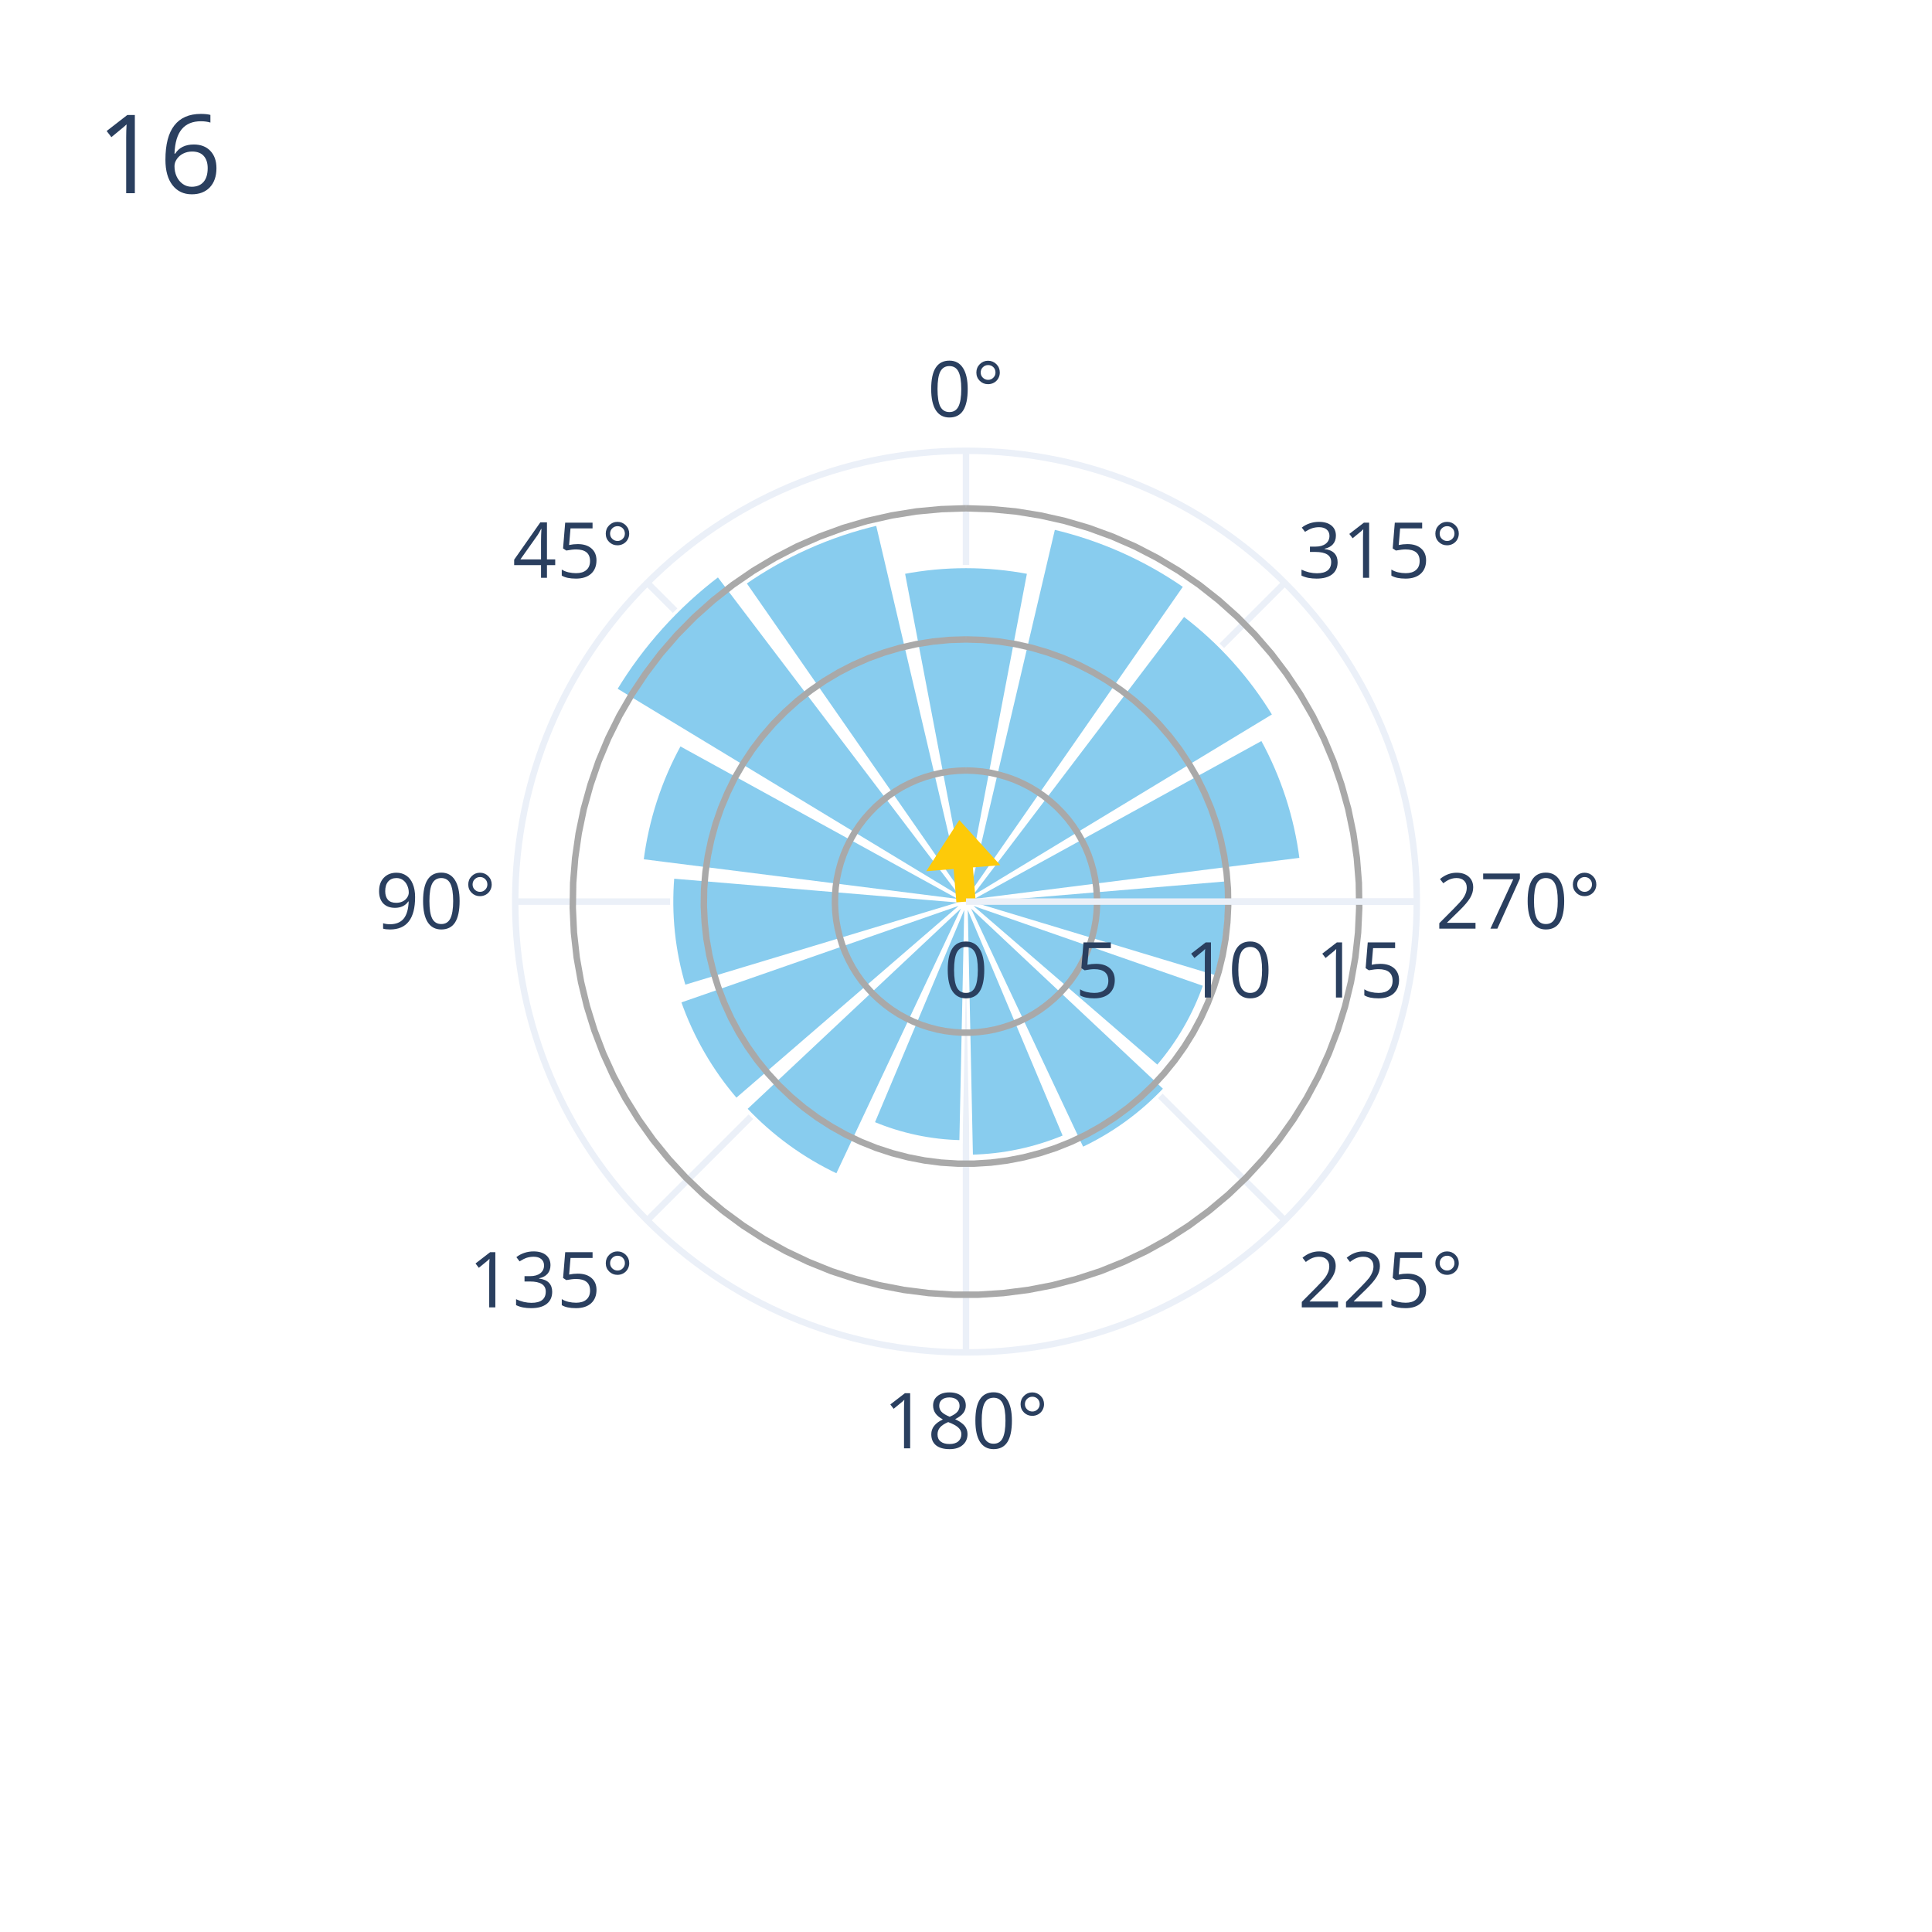
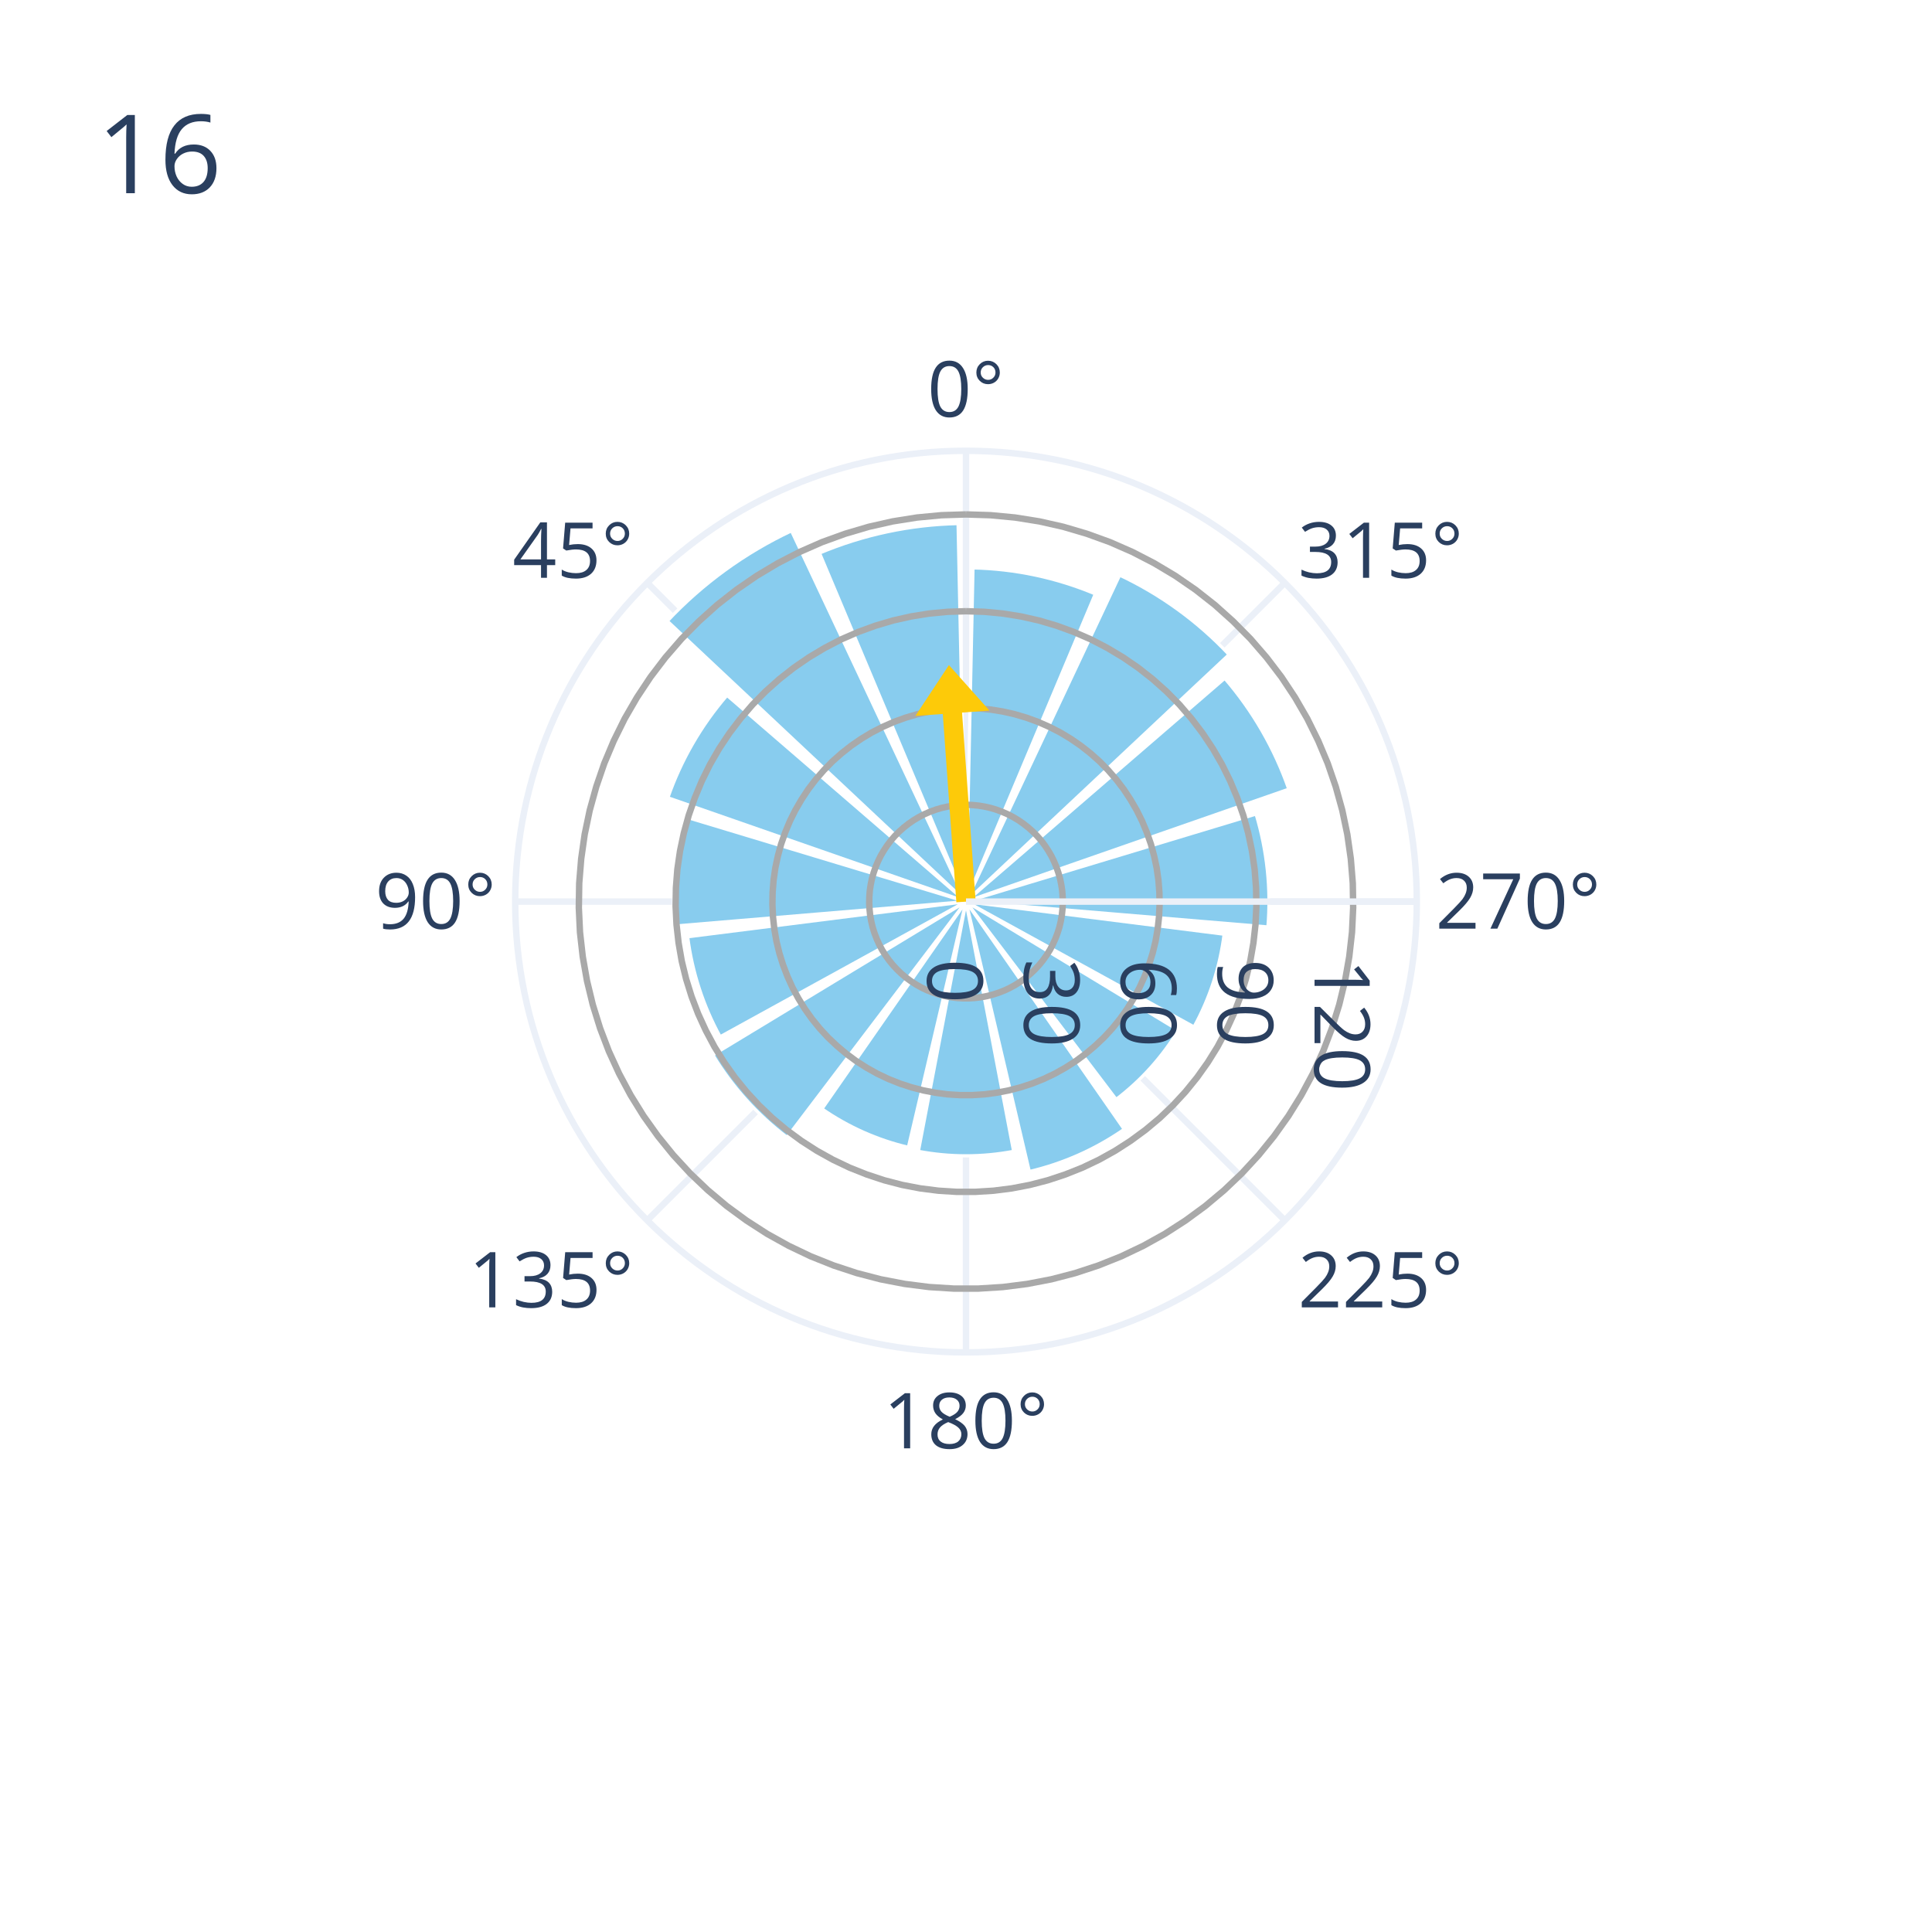
<svg xmlns="http://www.w3.org/2000/svg" class="main-svg" width="300" height="300" style="" viewBox="0 0 300 300">
  <rect x="0" y="0" width="300" height="300" style="fill: rgb(255, 255, 255); fill-opacity: 1;" />
-   <defs id="defs-a8687c">
+   <defs id="defs-2b89de">
    <g class="clips">
-       <clipPath id="clipa8687cpolar-for-traces">
+       <clipPath id="clip2b89depolar-for-traces">
        <path d="M70,0A70,70 0,1,0 -70,-8.572527594031473e-15A70,70 0,1,0 70,1.7145055188062946e-14Z" transform="translate(70,70)" />
      </clipPath>
    </g>
    <g class="gradients" />
    <g class="patterns" />
  </defs>
  <g class="bglayer" />
  <g class="layer-below">
    <g class="imagelayer" />
    <g class="shapelayer" />
  </g>
  <g class="cartesianlayer" />
  <g class="polarlayer">
    <g class="polar">
      <g class="polarsublayer draglayer" />
      <g class="polarsublayer plotbg">
        <path d="M70,0A70,70 0,1,0 -70,-8.572527594031473e-15A70,70 0,1,0 70,1.7145055188062946e-14Z" transform="translate(150,140)" style="fill: rgb(255, 255, 255); fill-opacity: 1;" />
      </g>
      <g class="polarsublayer backplot">
        <g class="maplayer" />
      </g>
      <g class="polarsublayer angular-grid" style="fill: none;">
        <path class="angularaxisgrid" d="M150,140L150,70" style="stroke: rgb(235, 240, 248); stroke-opacity: 1; stroke-width: 1px;" />
        <path class="angularaxisgrid" d="M150,140L100.503,90.503" style="stroke: rgb(235, 240, 248); stroke-opacity: 1; stroke-width: 1px;" />
        <path class="angularaxisgrid" d="M150,140L80,140" style="stroke: rgb(235, 240, 248); stroke-opacity: 1; stroke-width: 1px;" />
        <path class="angularaxisgrid" d="M150,140L100.503,189.497" style="stroke: rgb(235, 240, 248); stroke-opacity: 1; stroke-width: 1px;" />
        <path class="angularaxisgrid" d="M150,140L150,210" style="stroke: rgb(235, 240, 248); stroke-opacity: 1; stroke-width: 1px;" />
        <path class="angularaxisgrid" d="M150,140L199.497,189.497" style="stroke: rgb(235, 240, 248); stroke-opacity: 1; stroke-width: 1px;" />
        <path class="angularaxisgrid" d="M150,140L220,140" style="stroke: rgb(235, 240, 248); stroke-opacity: 1; stroke-width: 1px;" />
        <path class="angularaxisgrid" d="M150,140L199.497,90.503" style="stroke: rgb(235, 240, 248); stroke-opacity: 1; stroke-width: 1px;" />
      </g>
      <g class="polarsublayer radial-grid" display="none" style="fill: none;" />
      <g class="polarsublayer frontplot" transform="translate(80,70)">
        <g class="barlayer">
-           <g class="trace bars" clip-path="url(#clipa8687cpolar-for-traces)" style="opacity: 1;">
+           <g class="trace bars" clip-path="url(#clip2b89depolar-for-traces)" style="opacity: 1;">
            <g class="points">
              <g class="point" style="vector-effect: none; stroke-miterlimit: 2;">
-                 <path d="M70,70L104.013,21.062A59.597,59.597 0,0,0 83.609,11.977L70,70A0,0 0,0,1 70,70Z" style="opacity: 1; stroke-width: 0.5px; fill: rgb(136, 204, 238); fill-opacity: 1; stroke: rgb(255, 255, 255); stroke-opacity: 1;" />
-               </g>
-               <g class="point" style="vector-effect: none; stroke-miterlimit: 2;">
-                 <path d="M70,70L70.828,109.546A39.554,39.554 0,0,0 85.328,106.464L70,70A0,0 0,0,1 70,70Z" style="opacity: 1; stroke-width: 0.5px; fill: rgb(136, 204, 238); fill-opacity: 1; stroke: rgb(255, 255, 255); stroke-opacity: 1;" />
-               </g>
-               <g class="point" style="vector-effect: none; stroke-miterlimit: 2;">
-                 <path d="M70,70L56.245,11.354A60.238,60.238 0,0,0 35.622,20.536L70,70A0,0 0,0,1 70,70Z" style="opacity: 1; stroke-width: 0.5px; fill: rgb(136, 204, 238); fill-opacity: 1; stroke: rgb(255, 255, 255); stroke-opacity: 1;" />
-               </g>
-               <g class="point" style="vector-effect: none; stroke-miterlimit: 2;">
-                 <path d="M70,70L108.786,81.71A40.516,40.516 0,0,0 110.373,66.61L70,70A0,0 0,0,1 70,70Z" style="opacity: 1; stroke-width: 0.5px; fill: rgb(136, 204, 238); fill-opacity: 1; stroke: rgb(255, 255, 255); stroke-opacity: 1;" />
-               </g>
-               <g class="point" style="vector-effect: none; stroke-miterlimit: 2;">
-                 <path d="M70,70L99.732,95.664A39.276,39.276 0,0,0 107.091,82.917L70,70A0,0 0,0,1 70,70Z" style="opacity: 1; stroke-width: 0.5px; fill: rgb(136, 204, 238); fill-opacity: 1; stroke: rgb(255, 255, 255); stroke-opacity: 1;" />
-               </g>
-               <g class="point" style="vector-effect: none; stroke-miterlimit: 2;">
-                 <path d="M70,70L24.459,66.176A45.701,45.701 0,0,0 26.249,83.209L70,70A0,0 0,0,1 70,70Z" style="opacity: 1; stroke-width: 0.5px; fill: rgb(136, 204, 238); fill-opacity: 1; stroke: rgb(255, 255, 255); stroke-opacity: 1;" />
-               </g>
-               <g class="point" style="vector-effect: none; stroke-miterlimit: 2;">
-                 <path d="M70,70L31.526,19.312A63.636,63.636 0,0,0 15.568,37.035L70,70A0,0 0,0,1 70,70Z" style="opacity: 1; stroke-width: 0.5px; fill: rgb(136, 204, 238); fill-opacity: 1; stroke: rgb(255, 255, 255); stroke-opacity: 1;" />
-               </g>
-               <g class="point" style="vector-effect: none; stroke-miterlimit: 2;">
-                 <path d="M70,70L122.045,63.425A52.458,52.458 0,0,0 115.969,44.728L70,70A0,0 0,0,1 70,70Z" style="opacity: 1; stroke-width: 0.5px; fill: rgb(136, 204, 238); fill-opacity: 1; stroke: rgb(255, 255, 255); stroke-opacity: 1;" />
-               </g>
-               <g class="point" style="vector-effect: none; stroke-miterlimit: 2;">
-                 <path d="M70,70L25.494,85.499A47.128,47.128 0,0,0 34.325,100.794L70,70A0,0 0,0,1 70,70Z" style="opacity: 1; stroke-width: 0.5px; fill: rgb(136, 204, 238); fill-opacity: 1; stroke: rgb(255, 255, 255); stroke-opacity: 1;" />
-               </g>
-               <g class="point" style="vector-effect: none; stroke-miterlimit: 2;">
-                 <path d="M70,70L35.746,102.167A46.99,46.99 0,0,0 49.993,112.517L70,70A0,0 0,0,1 70,70Z" style="opacity: 1; stroke-width: 0.5px; fill: rgb(136, 204, 238); fill-opacity: 1; stroke: rgb(255, 255, 255); stroke-opacity: 1;" />
-               </g>
-               <g class="point" style="vector-effect: none; stroke-miterlimit: 2;">
-                 <path d="M70,70L117.841,41.027A55.93,55.93 0,0,0 103.815,25.45L70,70A0,0 0,0,1 70,70Z" style="opacity: 1; stroke-width: 0.5px; fill: rgb(136, 204, 238); fill-opacity: 1; stroke: rgb(255, 255, 255); stroke-opacity: 1;" />
-               </g>
-               <g class="point" style="vector-effect: none; stroke-miterlimit: 2;">
-                 <path d="M70,70L88.064,108.388A42.426,42.426 0,0,0 100.927,99.043L70,70A0,0 0,0,1 70,70Z" style="opacity: 1; stroke-width: 0.5px; fill: rgb(136, 204, 238); fill-opacity: 1; stroke: rgb(255, 255, 255); stroke-opacity: 1;" />
-               </g>
-               <g class="point" style="vector-effect: none; stroke-miterlimit: 2;">
-                 <path d="M70,70L55.546,104.386A37.3,37.3 0,0,0 69.219,107.292L70,70A0,0 0,0,1 70,70Z" style="opacity: 1; stroke-width: 0.5px; fill: rgb(136, 204, 238); fill-opacity: 1; stroke: rgb(255, 255, 255); stroke-opacity: 1;" />
-               </g>
-               <g class="point" style="vector-effect: none; stroke-miterlimit: 2;">
-                 <path d="M70,70L25.559,45.568A50.714,50.714 0,0,0 19.686,63.644L70,70A0,0 0,0,1 70,70Z" style="opacity: 1; stroke-width: 0.5px; fill: rgb(136, 204, 238); fill-opacity: 1; stroke: rgb(255, 255, 255); stroke-opacity: 1;" />
-               </g>
-               <g class="point" style="vector-effect: none; stroke-miterlimit: 2;">
-                 <path d="M70,70L79.748,18.898A52.023,52.023 0,0,0 60.252,18.898L70,70A0,0 0,0,1 70,70Z" style="opacity: 1; stroke-width: 0.5px; fill: rgb(136, 204, 238); fill-opacity: 1; stroke: rgb(255, 255, 255); stroke-opacity: 1;" />
+                 <path d="M70,70L105.406,89.464A40.403,40.403 0,0,0 110.085,75.064L70,70A0,0 0,0,1 70,70Z" style="opacity: 1; stroke-width: 0.5px; fill: rgb(136, 204, 238); fill-opacity: 1; stroke: rgb(255, 255, 255); stroke-opacity: 1;" />
+               </g>
+               <g class="point" style="vector-effect: none; stroke-miterlimit: 2;">
+                 <path d="M70,70L116.882,73.937A47.047,47.047 0,0,0 115.039,56.402L70,70A0,0 0,0,1 70,70Z" style="opacity: 1; stroke-width: 0.5px; fill: rgb(136, 204, 238); fill-opacity: 1; stroke: rgb(255, 255, 255); stroke-opacity: 1;" />
+               </g>
+               <g class="point" style="vector-effect: none; stroke-miterlimit: 2;">
+                 <path d="M70,70L68.77,11.3A58.713,58.713 0,0,0 47.248,15.875L70,70A0,0 0,0,1 70,70Z" style="opacity: 1; stroke-width: 0.5px; fill: rgb(136, 204, 238); fill-opacity: 1; stroke: rgb(255, 255, 255); stroke-opacity: 1;" />
+               </g>
+               <g class="point" style="vector-effect: none; stroke-miterlimit: 2;">
+                 <path d="M70,70L26.778,75.46A43.565,43.565 0,0,0 31.824,90.988L70,70A0,0 0,0,1 70,70Z" style="opacity: 1; stroke-width: 0.5px; fill: rgb(136, 204, 238); fill-opacity: 1; stroke: rgb(255, 255, 255); stroke-opacity: 1;" />
+               </g>
+               <g class="point" style="vector-effect: none; stroke-miterlimit: 2;">
+                 <path d="M70,70L26.539,56.878A45.398,45.398 0,0,0 24.761,73.799L70,70A0,0 0,0,1 70,70Z" style="opacity: 1; stroke-width: 0.5px; fill: rgb(136, 204, 238); fill-opacity: 1; stroke: rgb(255, 255, 255); stroke-opacity: 1;" />
+               </g>
+               <g class="point" style="vector-effect: none; stroke-miterlimit: 2;">
+                 <path d="M70,70L42.905,12.42A63.636,63.636 0,0,0 23.611,26.438L70,70A0,0 0,0,1 70,70Z" style="opacity: 1; stroke-width: 0.5px; fill: rgb(136, 204, 238); fill-opacity: 1; stroke: rgb(255, 255, 255); stroke-opacity: 1;" />
+               </g>
+               <g class="point" style="vector-effect: none; stroke-miterlimit: 2;">
+                 <path d="M70,70L62.602,108.779A39.479,39.479 0,0,0 77.398,108.779L70,70A0,0 0,0,1 70,70Z" style="opacity: 1; stroke-width: 0.5px; fill: rgb(136, 204, 238); fill-opacity: 1; stroke: rgb(255, 255, 255); stroke-opacity: 1;" />
+               </g>
+               <g class="point" style="vector-effect: none; stroke-miterlimit: 2;">
+                 <path d="M70,70L30.685,93.81A45.963,45.963 0,0,0 42.211,106.611L70,70A0,0 0,0,1 70,70Z" style="opacity: 1; stroke-width: 0.5px; fill: rgb(136, 204, 238); fill-opacity: 1; stroke: rgb(255, 255, 255); stroke-opacity: 1;" />
+               </g>
+               <g class="point" style="vector-effect: none; stroke-miterlimit: 2;">
+                 <path d="M70,70L90.085,22.221A51.829,51.829 0,0,0 71.085,18.182L70,70A0,0 0,0,1 70,70Z" style="opacity: 1; stroke-width: 0.5px; fill: rgb(136, 204, 238); fill-opacity: 1; stroke: rgb(255, 255, 255); stroke-opacity: 1;" />
+               </g>
+               <g class="point" style="vector-effect: none; stroke-miterlimit: 2;">
+                 <path d="M70,70L110.848,31.641A56.035,56.035 0,0,0 93.859,19.298L70,70A0,0 0,0,1 70,70Z" style="opacity: 1; stroke-width: 0.5px; fill: rgb(136, 204, 238); fill-opacity: 1; stroke: rgb(255, 255, 255); stroke-opacity: 1;" />
+               </g>
+               <g class="point" style="vector-effect: none; stroke-miterlimit: 2;">
+                 <path d="M70,70L79.832,111.917A43.055,43.055 0,0,0 94.572,105.354L70,70A0,0 0,0,1 70,70Z" style="opacity: 1; stroke-width: 0.5px; fill: rgb(136, 204, 238); fill-opacity: 1; stroke: rgb(255, 255, 255); stroke-opacity: 1;" />
+               </g>
+               <g class="point" style="vector-effect: none; stroke-miterlimit: 2;">
+                 <path d="M70,70L47.632,102.183A39.193,39.193 0,0,0 61.05,108.158L70,70A0,0 0,0,1 70,70Z" style="opacity: 1; stroke-width: 0.5px; fill: rgb(136, 204, 238); fill-opacity: 1; stroke: rgb(255, 255, 255); stroke-opacity: 1;" />
+               </g>
+               <g class="point" style="vector-effect: none; stroke-miterlimit: 2;">
+                 <path d="M70,70L93.314,100.715A38.561,38.561 0,0,0 102.984,89.976L70,70A0,0 0,0,1 70,70Z" style="opacity: 1; stroke-width: 0.5px; fill: rgb(136, 204, 238); fill-opacity: 1; stroke: rgb(255, 255, 255); stroke-opacity: 1;" />
+               </g>
+               <g class="point" style="vector-effect: none; stroke-miterlimit: 2;">
+                 <path d="M70,70L32.888,37.966A49.025,49.025 0,0,0 23.702,53.877L70,70A0,0 0,0,1 70,70Z" style="opacity: 1; stroke-width: 0.5px; fill: rgb(136, 204, 238); fill-opacity: 1; stroke: rgb(255, 255, 255); stroke-opacity: 1;" />
+               </g>
+               <g class="point" style="vector-effect: none; stroke-miterlimit: 2;">
+                 <path d="M70,70L120.124,52.545A53.076,53.076 0,0,0 110.179,35.319L70,70A0,0 0,0,1 70,70Z" style="opacity: 1; stroke-width: 0.5px; fill: rgb(136, 204, 238); fill-opacity: 1; stroke: rgb(255, 255, 255); stroke-opacity: 1;" />
              </g>
            </g>
          </g>
        </g>
        <g class="scatterlayer">
-           <g class="trace scatter trace28e422" style="stroke-miterlimit: 2; opacity: 1;">
-             <g class="fills" clip-path="url(#clipa8687cpolar-for-traces)" />
-             <g class="errorbars" />
-             <g class="lines">
-               <path class="js-line" d="M70,70L69.37,62.32" clip-path="url(#clipa8687cpolar-for-traces)" style="vector-effect: none; fill: none; stroke: rgb(253, 202, 9); stroke-opacity: 1; stroke-width: 3px; opacity: 1;" />
-             </g>
-             <g class="points" clip-path="url(#clipa8687cpolar-for-traces)" />
-             <g class="text" clip-path="url(#clipa8687cpolar-for-traces)" />
-           </g>
-           <g class="trace scatter trace7b332e" style="stroke-miterlimit: 2; opacity: 1;">
-             <g class="fills" clip-path="url(#clipa8687cpolar-for-traces)" />
+           <g class="trace scatter trace5d83eb" style="stroke-miterlimit: 2; opacity: 1;">
+             <g class="fills" clip-path="url(#clip2b89depolar-for-traces)" />
+             <g class="errorbars" />
+             <g class="lines">
+               <path class="js-line" d="M70,70L70,70L70,70L70,70L70,70L70,70L70,70L70,70L70,70L70,70L70,70L70,70L70,70L70,70L70,70L70,70L70,70L70,70L70,70L70,70L70,70L70,70L70,70L70,70L70,70L70,70L70,70L70,70L70,70L70,70L70,70L70,70L70,70L70,70L70,70L70,70L70,70L70,70L70,70L70,70L70,70L70,70L70,70L70,70L70,70L70,70L70,70L70,70L70,70L70,70L70,70L70,70L70,70L70,70L70,70L70,70L70,70L70,70L70,70L70,70L70,70L70,70L70,70L70,70L70,70L70,70L70,70L70,70L70,70L70,70L70,70L70,70L70,70L70,70L70,70L70,70L70,70L70,70L70,70L70,70L70,70L70,70L70,70L70,70L70,70L70,70L70,70L70,70L70,70L70,70L70,70L70,70L70,70L70,70L70,70L70,70L70,70L70,70L70,70L70,70" clip-path="url(#clip2b89depolar-for-traces)" style="vector-effect: none; fill: none; stroke: rgb(169, 169, 169); stroke-opacity: 1; stroke-width: 1px; opacity: 1;" />
+             </g>
+             <g class="points" clip-path="url(#clip2b89depolar-for-traces)" />
+             <g class="text" clip-path="url(#clip2b89depolar-for-traces)" />
+           </g>
+           <g class="trace scatter tracef90b15" style="stroke-miterlimit: 2; opacity: 1;">
+             <g class="fills" clip-path="url(#clip2b89depolar-for-traces)" />
+             <g class="errorbars" />
+             <g class="lines">
+               <path class="js-line" d="M70,54.97L69.05,55L68.1,55.09L67.16,55.24L66.22,55.45L65.31,55.72L64.41,56.05L63.54,56.43L62.69,56.87L61.87,57.36L61.09,57.9L60.34,58.49L59.63,59.12L58.96,59.8L58.33,60.52L57.76,61.28L57.23,62.08L56.75,62.9L56.33,63.76L55.96,64.64L55.65,65.54L55.39,66.46L55.2,67.39L55.06,68.33L54.99,69.28L54.97,70.24L55.02,71.19L55.12,72.14L55.29,73.08L55.51,74.01L55.8,74.92L56.14,75.81L56.53,76.67L56.98,77.52L57.49,78.33L58.04,79.1L58.64,79.84L59.29,80.54L59.98,81.2L60.71,81.82L61.48,82.38L62.28,82.9L63.11,83.36L63.97,83.77L64.86,84.12L65.77,84.42L66.69,84.66L67.63,84.84L68.57,84.96L69.52,85.02L70.48,85.02L71.43,84.96L72.37,84.84L73.31,84.66L74.23,84.42L75.14,84.12L76.03,83.77L76.89,83.36L77.72,82.9L78.52,82.38L79.29,81.82L80.02,81.2L80.71,80.54L81.36,79.84L81.96,79.1L82.51,78.33L83.02,77.52L83.47,76.67L83.86,75.81L84.2,74.92L84.49,74.01L84.71,73.08L84.88,72.14L84.98,71.19L85.03,70.24L85.01,69.28L84.94,68.33L84.8,67.39L84.61,66.46L84.35,65.54L84.04,64.64L83.67,63.76L83.25,62.9L82.77,62.08L82.24,61.28L81.67,60.52L81.04,59.8L80.37,59.12L79.66,58.49L78.91,57.9L78.13,57.36L77.31,56.87L76.46,56.43L75.59,56.05L74.69,55.72L73.78,55.45L72.84,55.24L71.9,55.09L70.95,55L70,54.97" clip-path="url(#clip2b89depolar-for-traces)" style="vector-effect: none; fill: none; stroke: rgb(169, 169, 169); stroke-opacity: 1; stroke-width: 1px; opacity: 1;" />
+             </g>
+             <g class="points" clip-path="url(#clip2b89depolar-for-traces)" />
+             <g class="text" clip-path="url(#clip2b89depolar-for-traces)" />
+           </g>
+           <g class="trace scatter trace8677c2" style="stroke-miterlimit: 2; opacity: 1;">
+             <g class="fills" clip-path="url(#clip2b89depolar-for-traces)" />
+             <g class="errorbars" />
+             <g class="lines">
+               <path class="js-line" d="M70,39.94L68.09,40L66.19,40.18L64.31,40.48L62.45,40.9L60.62,41.44L58.83,42.09L57.08,42.86L55.38,43.73L53.75,44.71L52.18,45.79L50.68,46.97L49.25,48.24L47.92,49.6L46.67,51.04L45.51,52.56L44.46,54.15L43.5,55.8L42.65,57.51L41.92,59.27L41.29,61.07L40.79,62.91L40.39,64.78L40.12,66.67L39.97,68.57L39.94,70.48L40.03,72.38L40.24,74.28L40.57,76.16L41.02,78.01L41.59,79.83L42.27,81.61L43.06,83.35L43.97,85.03L44.97,86.65L46.08,88.21L47.28,89.69L48.57,91.09L49.96,92.4L51.42,93.63L52.95,94.76L54.56,95.79L56.22,96.72L57.95,97.54L59.72,98.25L61.53,98.84L63.38,99.32L65.25,99.68L67.14,99.93L69.05,100.05L70.95,100.05L72.86,99.93L74.75,99.68L76.62,99.32L78.47,98.84L80.28,98.25L82.05,97.54L83.78,96.72L85.44,95.79L87.05,94.76L88.58,93.63L90.04,92.4L91.43,91.09L92.72,89.69L93.92,88.21L95.03,86.65L96.03,85.03L96.94,83.35L97.73,81.61L98.41,79.83L98.98,78.01L99.43,76.16L99.76,74.28L99.97,72.38L100.06,70.48L100.03,68.57L99.88,66.67L99.61,64.78L99.21,62.91L98.71,61.07L98.08,59.27L97.35,57.51L96.5,55.8L95.54,54.15L94.49,52.56L93.33,51.04L92.08,49.6L90.75,48.24L89.32,46.97L87.82,45.79L86.25,44.71L84.62,43.73L82.92,42.86L81.17,42.09L79.38,41.44L77.55,40.9L75.69,40.48L73.81,40.18L71.91,40L70,39.94" clip-path="url(#clip2b89depolar-for-traces)" style="vector-effect: none; fill: none; stroke: rgb(169, 169, 169); stroke-opacity: 1; stroke-width: 1px; opacity: 1;" />
+             </g>
+             <g class="points" clip-path="url(#clip2b89depolar-for-traces)" />
+             <g class="text" clip-path="url(#clip2b89depolar-for-traces)" />
+           </g>
+           <g class="trace scatter trace3f25cc" style="stroke-miterlimit: 2; opacity: 1;">
+             <g class="fills" clip-path="url(#clip2b89depolar-for-traces)" />
+             <g class="errorbars" />
+             <g class="lines">
+               <path class="js-line" d="M70,24.91L67.14,25L64.29,25.27L61.47,25.72L58.67,26.35L55.93,27.16L53.24,28.14L50.62,29.28L48.08,30.6L45.62,32.07L43.26,33.69L41.01,35.46L38.88,37.36L36.87,39.4L35,41.57L33.27,43.84L31.68,46.23L30.25,48.7L28.98,51.27L27.88,53.91L26.94,56.61L26.18,59.37L25.59,62.17L25.18,65L24.96,67.85L24.91,70.72L25.05,73.57L25.37,76.42L25.86,79.24L26.54,82.02L27.39,84.75L28.41,87.42L29.6,90.02L30.95,92.55L32.46,94.98L34.12,97.31L35.92,99.53L37.86,101.63L39.93,103.61L42.13,105.45L44.43,107.14L46.84,108.69L49.34,110.08L51.92,111.31L54.58,112.37L57.3,113.27L60.07,113.99L62.88,114.53L65.71,114.89L68.57,115.07L71.43,115.07L74.29,114.89L77.12,114.53L79.93,113.99L82.7,113.27L85.42,112.37L88.08,111.31L90.66,110.08L93.16,108.69L95.57,107.14L97.87,105.45L100.07,103.61L102.14,101.63L104.08,99.53L105.88,97.31L107.54,94.98L109.05,92.55L110.4,90.02L111.59,87.42L112.61,84.75L113.46,82.02L114.14,79.24L114.63,76.42L114.95,73.57L115.09,70.72L115.04,67.85L114.82,65L114.41,62.17L113.82,59.37L113.06,56.61L112.12,53.91L111.02,51.27L109.75,48.7L108.32,46.23L106.73,43.84L105,41.57L103.13,39.4L101.12,37.36L98.99,35.46L96.74,33.69L94.38,32.07L91.92,30.6L89.38,29.28L86.76,28.14L84.07,27.16L81.33,26.35L78.53,25.72L75.71,25.27L72.86,25L70,24.91" clip-path="url(#clip2b89depolar-for-traces)" style="vector-effect: none; fill: none; stroke: rgb(169, 169, 169); stroke-opacity: 1; stroke-width: 1px; opacity: 1;" />
+             </g>
+             <g class="points" clip-path="url(#clip2b89depolar-for-traces)" />
+             <g class="text" clip-path="url(#clip2b89depolar-for-traces)" />
+           </g>
+           <g class="trace scatter tracecca7b3" style="stroke-miterlimit: 2; opacity: 1;">
+             <g class="fills" clip-path="url(#clip2b89depolar-for-traces)" />
+             <g class="errorbars" />
+             <g class="lines">
+               <path class="js-line" d="M70,9.88L66.19,10L62.39,10.36L58.62,10.96L54.9,11.8L51.24,12.88L47.65,14.18L44.16,15.71L40.77,17.46L37.49,19.42L34.35,21.58L31.35,23.94L28.51,26.49L25.83,29.2L23.33,32.09L21.02,35.12L18.91,38.3L17,41.6L15.31,45.02L13.83,48.54L12.59,52.15L11.57,55.83L10.79,59.56L10.25,63.34L9.94,67.14L9.88,70.95L10.06,74.76L10.49,78.56L11.15,82.31L12.05,86.02L13.18,89.66L14.54,93.23L16.13,96.7L17.93,100.06L19.94,103.3L22.16,106.41L24.56,109.37L27.15,112.18L29.91,114.81L32.83,117.26L35.91,119.52L39.12,121.59L42.45,123.44L45.89,125.08L49.44,126.5L53.06,127.69L56.75,128.65L60.5,129.37L64.28,129.85L68.09,130.09L71.91,130.09L75.72,129.85L79.5,129.37L83.25,128.65L86.94,127.69L90.56,126.5L94.11,125.08L97.55,123.44L100.88,121.59L104.09,119.52L107.17,117.26L110.09,114.81L112.85,112.18L115.44,109.37L117.84,106.41L120.06,103.3L122.07,100.06L123.87,96.7L125.46,93.23L126.82,89.66L127.95,86.02L128.85,82.31L129.51,78.56L129.94,74.76L130.12,70.95L130.06,67.14L129.75,63.34L129.21,59.56L128.43,55.83L127.41,52.15L126.17,48.54L124.69,45.02L123,41.6L121.09,38.3L118.98,35.12L116.67,32.09L114.17,29.2L111.49,26.49L108.65,23.94L105.65,21.58L102.51,19.42L99.23,17.46L95.84,15.71L92.35,14.18L88.76,12.88L85.1,11.8L81.38,10.96L77.61,10.36L73.81,10L70,9.88" clip-path="url(#clip2b89depolar-for-traces)" style="vector-effect: none; fill: none; stroke: rgb(169, 169, 169); stroke-opacity: 1; stroke-width: 1px; opacity: 1;" />
+             </g>
+             <g class="points" clip-path="url(#clip2b89depolar-for-traces)" />
+             <g class="text" clip-path="url(#clip2b89depolar-for-traces)" />
+           </g>
+           <g class="trace scatter tracef19e7d" style="stroke-miterlimit: 2; opacity: 1;">
+             <g class="fills" clip-path="url(#clip2b89depolar-for-traces)" />
+             <g class="errorbars" />
+             <g class="lines">
+               <path class="js-line" d="M70,70L67.71,38.26" clip-path="url(#clip2b89depolar-for-traces)" style="vector-effect: none; fill: none; stroke: rgb(253, 202, 9); stroke-opacity: 1; stroke-width: 3px; opacity: 1;" />
+             </g>
+             <g class="points" clip-path="url(#clip2b89depolar-for-traces)" />
+             <g class="text" clip-path="url(#clip2b89depolar-for-traces)" />
+           </g>
+           <g class="trace scatter trace756804" style="stroke-miterlimit: 2; opacity: 1;">
+             <g class="fills" clip-path="url(#clip2b89depolar-for-traces)" />
            <g class="errorbars" />
            <g class="lines" />
            <g class="points">
              <path class="point" transform="translate(70,70)" d="M0,0Z" style="opacity: 1; stroke-width: 0px; fill: rgb(253, 202, 9); fill-opacity: 1;" />
-               <path class="point" transform="translate(69.37,62.32)" d="M-5.546,2.963L5.955,2.02L-0.409,-4.983Z" style="opacity: 1; stroke-width: 0px; fill: rgb(253, 202, 9); fill-opacity: 1;" />
+               <path class="point" transform="translate(67.71,38.26)" d="M-5.575,2.909L5.935,2.078L-0.36,-4.987Z" style="opacity: 1; stroke-width: 0px; fill: rgb(253, 202, 9); fill-opacity: 1;" />
            </g>
            <g class="text" />
-           </g>
-           <g class="trace scatter trace45ed5b" style="stroke-miterlimit: 2; opacity: 1;">
-             <g class="fills" clip-path="url(#clipa8687cpolar-for-traces)" />
-             <g class="errorbars" />
-             <g class="lines">
-               <path class="js-line" d="M70,70L70,70L70,70L70,70L70,70L70,70L70,70L70,70L70,70L70,70L70,70L70,70L70,70L70,70L70,70L70,70L70,70L70,70L70,70L70,70L70,70L70,70L70,70L70,70L70,70L70,70L70,70L70,70L70,70L70,70L70,70L70,70L70,70L70,70L70,70L70,70L70,70L70,70L70,70L70,70L70,70L70,70L70,70L70,70L70,70L70,70L70,70L70,70L70,70L70,70L70,70L70,70L70,70L70,70L70,70L70,70L70,70L70,70L70,70L70,70L70,70L70,70L70,70L70,70L70,70L70,70L70,70L70,70L70,70L70,70L70,70L70,70L70,70L70,70L70,70L70,70L70,70L70,70L70,70L70,70L70,70L70,70L70,70L70,70L70,70L70,70L70,70L70,70L70,70L70,70L70,70L70,70L70,70L70,70L70,70L70,70L70,70L70,70L70,70L70,70" clip-path="url(#clipa8687cpolar-for-traces)" style="vector-effect: none; fill: none; stroke: rgb(169, 169, 169); stroke-opacity: 1; stroke-width: 1px; opacity: 1;" />
-             </g>
-             <g class="points" clip-path="url(#clipa8687cpolar-for-traces)" />
-             <g class="text" clip-path="url(#clipa8687cpolar-for-traces)" />
-           </g>
-           <g class="trace scatter trace997179" style="stroke-miterlimit: 2; opacity: 1;">
-             <g class="fills" clip-path="url(#clipa8687cpolar-for-traces)" />
-             <g class="errorbars" />
-             <g class="lines">
-               <path class="js-line" d="M70,49.64L68.71,49.69L67.42,49.81L66.15,50.01L64.89,50.3L63.65,50.66L62.43,51.1L61.25,51.62L60.1,52.21L58.99,52.88L57.93,53.61L56.92,54.41L55.95,55.27L55.05,56.19L54.2,57.16L53.42,58.19L52.7,59.27L52.06,60.39L51.48,61.54L50.98,62.74L50.56,63.96L50.22,65.2L49.95,66.47L49.77,67.74L49.67,69.03L49.65,70.32L49.71,71.61L49.85,72.9L50.08,74.17L50.38,75.42L50.76,76.66L51.22,77.86L51.76,79.04L52.37,80.18L53.05,81.28L53.8,82.33L54.62,83.33L55.49,84.28L56.43,85.17L57.42,86L58.46,86.77L59.54,87.47L60.67,88.09L61.84,88.65L63.04,89.13L64.27,89.53L65.52,89.86L66.78,90.1L68.07,90.26L69.35,90.35L70.65,90.35L71.93,90.26L73.22,90.1L74.48,89.86L75.73,89.53L76.96,89.13L78.16,88.65L79.33,88.09L80.46,87.47L81.54,86.77L82.58,86L83.57,85.17L84.51,84.28L85.38,83.33L86.2,82.33L86.95,81.28L87.63,80.18L88.24,79.04L88.78,77.86L89.24,76.66L89.62,75.42L89.92,74.17L90.15,72.9L90.29,71.61L90.35,70.32L90.33,69.03L90.23,67.74L90.05,66.47L89.78,65.2L89.44,63.96L89.02,62.74L88.52,61.54L87.94,60.39L87.3,59.27L86.58,58.19L85.8,57.16L84.95,56.19L84.05,55.27L83.08,54.41L82.07,53.61L81.01,52.88L79.9,52.21L78.75,51.62L77.57,51.1L76.35,50.66L75.11,50.3L73.85,50.01L72.58,49.81L71.29,49.69L70,49.64" clip-path="url(#clipa8687cpolar-for-traces)" style="vector-effect: none; fill: none; stroke: rgb(169, 169, 169); stroke-opacity: 1; stroke-width: 1px; opacity: 1;" />
-             </g>
-             <g class="points" clip-path="url(#clipa8687cpolar-for-traces)" />
-             <g class="text" clip-path="url(#clipa8687cpolar-for-traces)" />
-           </g>
-           <g class="trace scatter tracea7cce0" style="stroke-miterlimit: 2; opacity: 1;">
-             <g class="fills" clip-path="url(#clipa8687cpolar-for-traces)" />
-             <g class="errorbars" />
-             <g class="lines">
-               <path class="js-line" d="M70,29.29L67.42,29.37L64.85,29.62L62.3,30.02L59.78,30.59L57.3,31.32L54.87,32.2L52.5,33.24L50.21,34.42L47.99,35.75L45.86,37.22L43.83,38.81L41.91,40.54L40.09,42.38L38.4,44.33L36.84,46.38L35.41,48.54L34.11,50.77L32.97,53.09L31.97,55.47L31.12,57.91L30.44,60.4L29.91,62.93L29.54,65.49L29.33,68.06L29.29,70.65L29.42,73.23L29.7,75.79L30.15,78.34L30.76,80.85L31.53,83.32L32.45,85.73L33.52,88.08L34.74,90.36L36.1,92.55L37.6,94.66L39.23,96.66L40.98,98.56L42.85,100.34L44.83,102L46.91,103.53L49.09,104.93L51.34,106.19L53.68,107.3L56.08,108.26L58.53,109.06L61.03,109.71L63.57,110.2L66.13,110.53L68.71,110.69L71.29,110.69L73.87,110.53L76.43,110.2L78.97,109.71L81.47,109.06L83.92,108.26L86.32,107.3L88.66,106.19L90.91,104.93L93.09,103.53L95.17,102L97.15,100.34L99.02,98.56L100.77,96.66L102.4,94.66L103.9,92.55L105.26,90.36L106.48,88.08L107.55,85.73L108.47,83.32L109.24,80.85L109.85,78.34L110.3,75.79L110.58,73.23L110.71,70.65L110.67,68.06L110.46,65.49L110.09,62.93L109.56,60.4L108.88,57.91L108.03,55.47L107.03,53.09L105.89,50.77L104.59,48.54L103.16,46.38L101.6,44.33L99.91,42.38L98.09,40.54L96.17,38.81L94.14,37.22L92.01,35.75L89.79,34.42L87.5,33.24L85.13,32.2L82.7,31.32L80.22,30.59L77.7,30.02L75.15,29.62L72.58,29.37L70,29.29" clip-path="url(#clipa8687cpolar-for-traces)" style="vector-effect: none; fill: none; stroke: rgb(169, 169, 169); stroke-opacity: 1; stroke-width: 1px; opacity: 1;" />
-             </g>
-             <g class="points" clip-path="url(#clipa8687cpolar-for-traces)" />
-             <g class="text" clip-path="url(#clipa8687cpolar-for-traces)" />
-           </g>
-           <g class="trace scatter trace63ce86" style="stroke-miterlimit: 2; opacity: 1;">
-             <g class="fills" clip-path="url(#clipa8687cpolar-for-traces)" />
-             <g class="errorbars" />
-             <g class="lines">
-               <path class="js-line" d="M70,8.93L66.13,9.06L62.27,9.42L58.44,10.04L54.66,10.89L50.94,11.98L47.3,13.31L43.75,14.86L40.31,16.64L36.98,18.63L33.79,20.82L30.75,23.22L27.86,25.8L25.14,28.56L22.6,31.49L20.26,34.58L18.11,37.8L16.17,41.16L14.45,44.63L12.95,48.21L11.69,51.87L10.65,55.6L9.86,59.4L9.31,63.23L9,67.09L8.94,70.97L9.12,74.84L9.55,78.69L10.23,82.51L11.14,86.27L12.29,89.97L13.67,93.59L15.28,97.12L17.11,100.53L19.16,103.83L21.4,106.98L23.85,109.99L26.48,112.84L29.28,115.51L32.25,118L35.37,120.3L38.63,122.4L42.02,124.28L45.52,125.94L49.11,127.39L52.8,128.59L56.55,129.57L60.35,130.3L64.2,130.79L68.06,131.04L71.94,131.04L75.8,130.79L79.65,130.3L83.45,129.57L87.2,128.59L90.89,127.39L94.48,125.94L97.98,124.28L101.37,122.4L104.63,120.3L107.75,118L110.72,115.51L113.52,112.84L116.15,109.99L118.6,106.98L120.84,103.83L122.89,100.53L124.72,97.12L126.33,93.59L127.71,89.97L128.86,86.27L129.77,82.51L130.45,78.69L130.88,74.84L131.06,70.97L131,67.09L130.69,63.23L130.14,59.4L129.35,55.6L128.31,51.87L127.05,48.21L125.55,44.63L123.83,41.16L121.89,37.8L119.74,34.58L117.4,31.49L114.86,28.56L112.14,25.8L109.25,23.22L106.21,20.82L103.02,18.63L99.69,16.64L96.25,14.86L92.7,13.31L89.06,11.98L85.34,10.89L81.56,10.04L77.73,9.42L73.87,9.06L70,8.93" clip-path="url(#clipa8687cpolar-for-traces)" style="vector-effect: none; fill: none; stroke: rgb(169, 169, 169); stroke-opacity: 1; stroke-width: 1px; opacity: 1;" />
-             </g>
-             <g class="points" clip-path="url(#clipa8687cpolar-for-traces)" />
-             <g class="text" clip-path="url(#clipa8687cpolar-for-traces)" />
          </g>
        </g>
      </g>
      <g class="polarsublayer angular-line">
        <path d="M70,0A70,70 0,1,0 -70,-8.572527594031473e-15A70,70 0,1,0 70,1.7145055188062946e-14Z" transform="translate(150,140)" stroke-width="1" style="fill: none; stroke: rgb(235, 240, 248); stroke-opacity: 1;" />
      </g>
      <g class="polarsublayer radial-line">
        <line x1="0" y1="0" x2="70" y2="0" transform="translate(150,140)" stroke-width="1" style="fill: none; stroke: rgb(235, 240, 248); stroke-opacity: 1;" />
      </g>
      <g class="polarsublayer angular-axis">
        <g class="angularaxistick">
          <text text-anchor="middle" x="1.7757378587636624e-16" y="-5.3" transform="translate(150,70)" style="font-family: 'Open Sans', verdana, arial, sans-serif; font-size: 12px; fill: rgb(42, 63, 95); fill-opacity: 1; white-space: pre;">0°</text>
        </g>
        <g class="angularaxistick">
          <text text-anchor="end" x="-2.051" y="-0.778" transform="translate(100.5025,90.50253)" style="font-family: 'Open Sans', verdana, arial, sans-serif; font-size: 12px; fill: rgb(42, 63, 95); fill-opacity: 1; white-space: pre;">45°</text>
        </g>
        <g class="angularaxistick">
          <text text-anchor="end" x="-2.9" y="4.2" transform="translate(80,140)" style="font-family: 'Open Sans', verdana, arial, sans-serif; font-size: 12px; fill: rgb(42, 63, 95); fill-opacity: 1; white-space: pre;">90°</text>
        </g>
        <g class="angularaxistick">
          <text text-anchor="end" x="-2.051" y="13.506" transform="translate(100.5025,189.4975)" style="font-family: 'Open Sans', verdana, arial, sans-serif; font-size: 12px; fill: rgb(42, 63, 95); fill-opacity: 1; white-space: pre;">135°</text>
        </g>
        <g class="angularaxistick">
          <text text-anchor="middle" x="-5.327213576290987e-16" y="14.9" transform="translate(150,210)" style="font-family: 'Open Sans', verdana, arial, sans-serif; font-size: 12px; fill: rgb(42, 63, 95); fill-opacity: 1; white-space: pre;">180°</text>
        </g>
        <g class="angularaxistick">
          <text text-anchor="start" x="2.051" y="13.506" transform="translate(199.4975,189.4975)" style="font-family: 'Open Sans', verdana, arial, sans-serif; font-size: 12px; fill: rgb(42, 63, 95); fill-opacity: 1; white-space: pre;">225°</text>
        </g>
        <g class="angularaxistick">
          <text text-anchor="start" x="2.9" y="4.2" transform="translate(220,140)" style="font-family: 'Open Sans', verdana, arial, sans-serif; font-size: 12px; fill: rgb(42, 63, 95); fill-opacity: 1; white-space: pre;">270°</text>
        </g>
        <g class="angularaxistick">
          <text text-anchor="start" x="2.051" y="-0.778" transform="translate(199.4975,90.50253)" style="font-family: 'Open Sans', verdana, arial, sans-serif; font-size: 12px; fill: rgb(42, 63, 95); fill-opacity: 1; white-space: pre;">315°</text>
        </g>
      </g>
      <g class="polarsublayer radial-axis" transform="translate(150,140)">
        <g class="xtick">
-           <text text-anchor="middle" x="0" y="14.9" transform="" style="font-family: 'Open Sans', verdana, arial, sans-serif; font-size: 12px; fill: rgb(42, 63, 95); fill-opacity: 1; white-space: pre;">0</text>
-         </g>
-         <g class="xtick">
-           <text text-anchor="middle" x="0" y="14.9" transform="translate(20.36,0)" style="font-family: 'Open Sans', verdana, arial, sans-serif; font-size: 12px; fill: rgb(42, 63, 95); fill-opacity: 1; white-space: pre;">5</text>
-         </g>
-         <g class="xtick">
-           <text text-anchor="middle" x="0" y="14.9" transform="translate(40.71,0)" style="font-family: 'Open Sans', verdana, arial, sans-serif; font-size: 12px; fill: rgb(42, 63, 95); fill-opacity: 1; white-space: pre;">10</text>
-         </g>
-         <g class="xtick">
-           <text text-anchor="middle" x="0" y="14.9" transform="translate(61.07,0)" style="font-family: 'Open Sans', verdana, arial, sans-serif; font-size: 12px; fill: rgb(42, 63, 95); fill-opacity: 1; white-space: pre;">15</text>
+           <text text-anchor="start" x="0" y="14.9" transform=" rotate(90,0,8.9)" style="font-family: 'Open Sans', verdana, arial, sans-serif; font-size: 12px; fill: rgb(42, 63, 95); fill-opacity: 1; white-space: pre;">0</text>
+         </g>
+         <g class="xtick">
+           <text text-anchor="start" x="0" y="14.9" transform="translate(15.03,0) rotate(90,0,8.9)" style="font-family: 'Open Sans', verdana, arial, sans-serif; font-size: 12px; fill: rgb(42, 63, 95); fill-opacity: 1; white-space: pre;">30</text>
+         </g>
+         <g class="xtick">
+           <text text-anchor="start" x="0" y="14.9" transform="translate(30.06,0) rotate(90,0,8.9)" style="font-family: 'Open Sans', verdana, arial, sans-serif; font-size: 12px; fill: rgb(42, 63, 95); fill-opacity: 1; white-space: pre;">60</text>
+         </g>
+         <g class="xtick">
+           <text text-anchor="start" x="0" y="14.9" transform="translate(45.09,0) rotate(90,0,8.9)" style="font-family: 'Open Sans', verdana, arial, sans-serif; font-size: 12px; fill: rgb(42, 63, 95); fill-opacity: 1; white-space: pre;">90</text>
+         </g>
+         <g class="xtick">
+           <text text-anchor="start" x="0" y="14.9" transform="translate(60.12,0) rotate(90,0,8.9)" style="font-family: 'Open Sans', verdana, arial, sans-serif; font-size: 12px; fill: rgb(42, 63, 95); fill-opacity: 1; white-space: pre;">120</text>
        </g>
      </g>
    </g>
  </g>
  <g class="smithlayer" />
  <g class="ternarylayer" />
  <g class="geolayer" />
  <g class="funnelarealayer" />
  <g class="pielayer" />
  <g class="iciclelayer" />
  <g class="treemaplayer" />
  <g class="sunburstlayer" />
  <g class="glimages" />
-   <defs id="topdefs-a8687c">
+   <defs id="topdefs-2b89de">
    <g class="clips" />
  </defs>
  <g class="layer-above">
    <g class="imagelayer" />
    <g class="shapelayer" />
  </g>
  <g class="infolayer">
    <g class="g-gtitle">
      <text class="gtitle" x="15" y="30" text-anchor="start" dy="0em" style="opacity: 1; font-family: 'Open Sans', verdana, arial, sans-serif; font-size: 17px; fill: rgb(42, 63, 95); fill-opacity: 1; white-space: pre;">16</text>
    </g>
    <g class="g-polartitle" />
  </g>
</svg>
